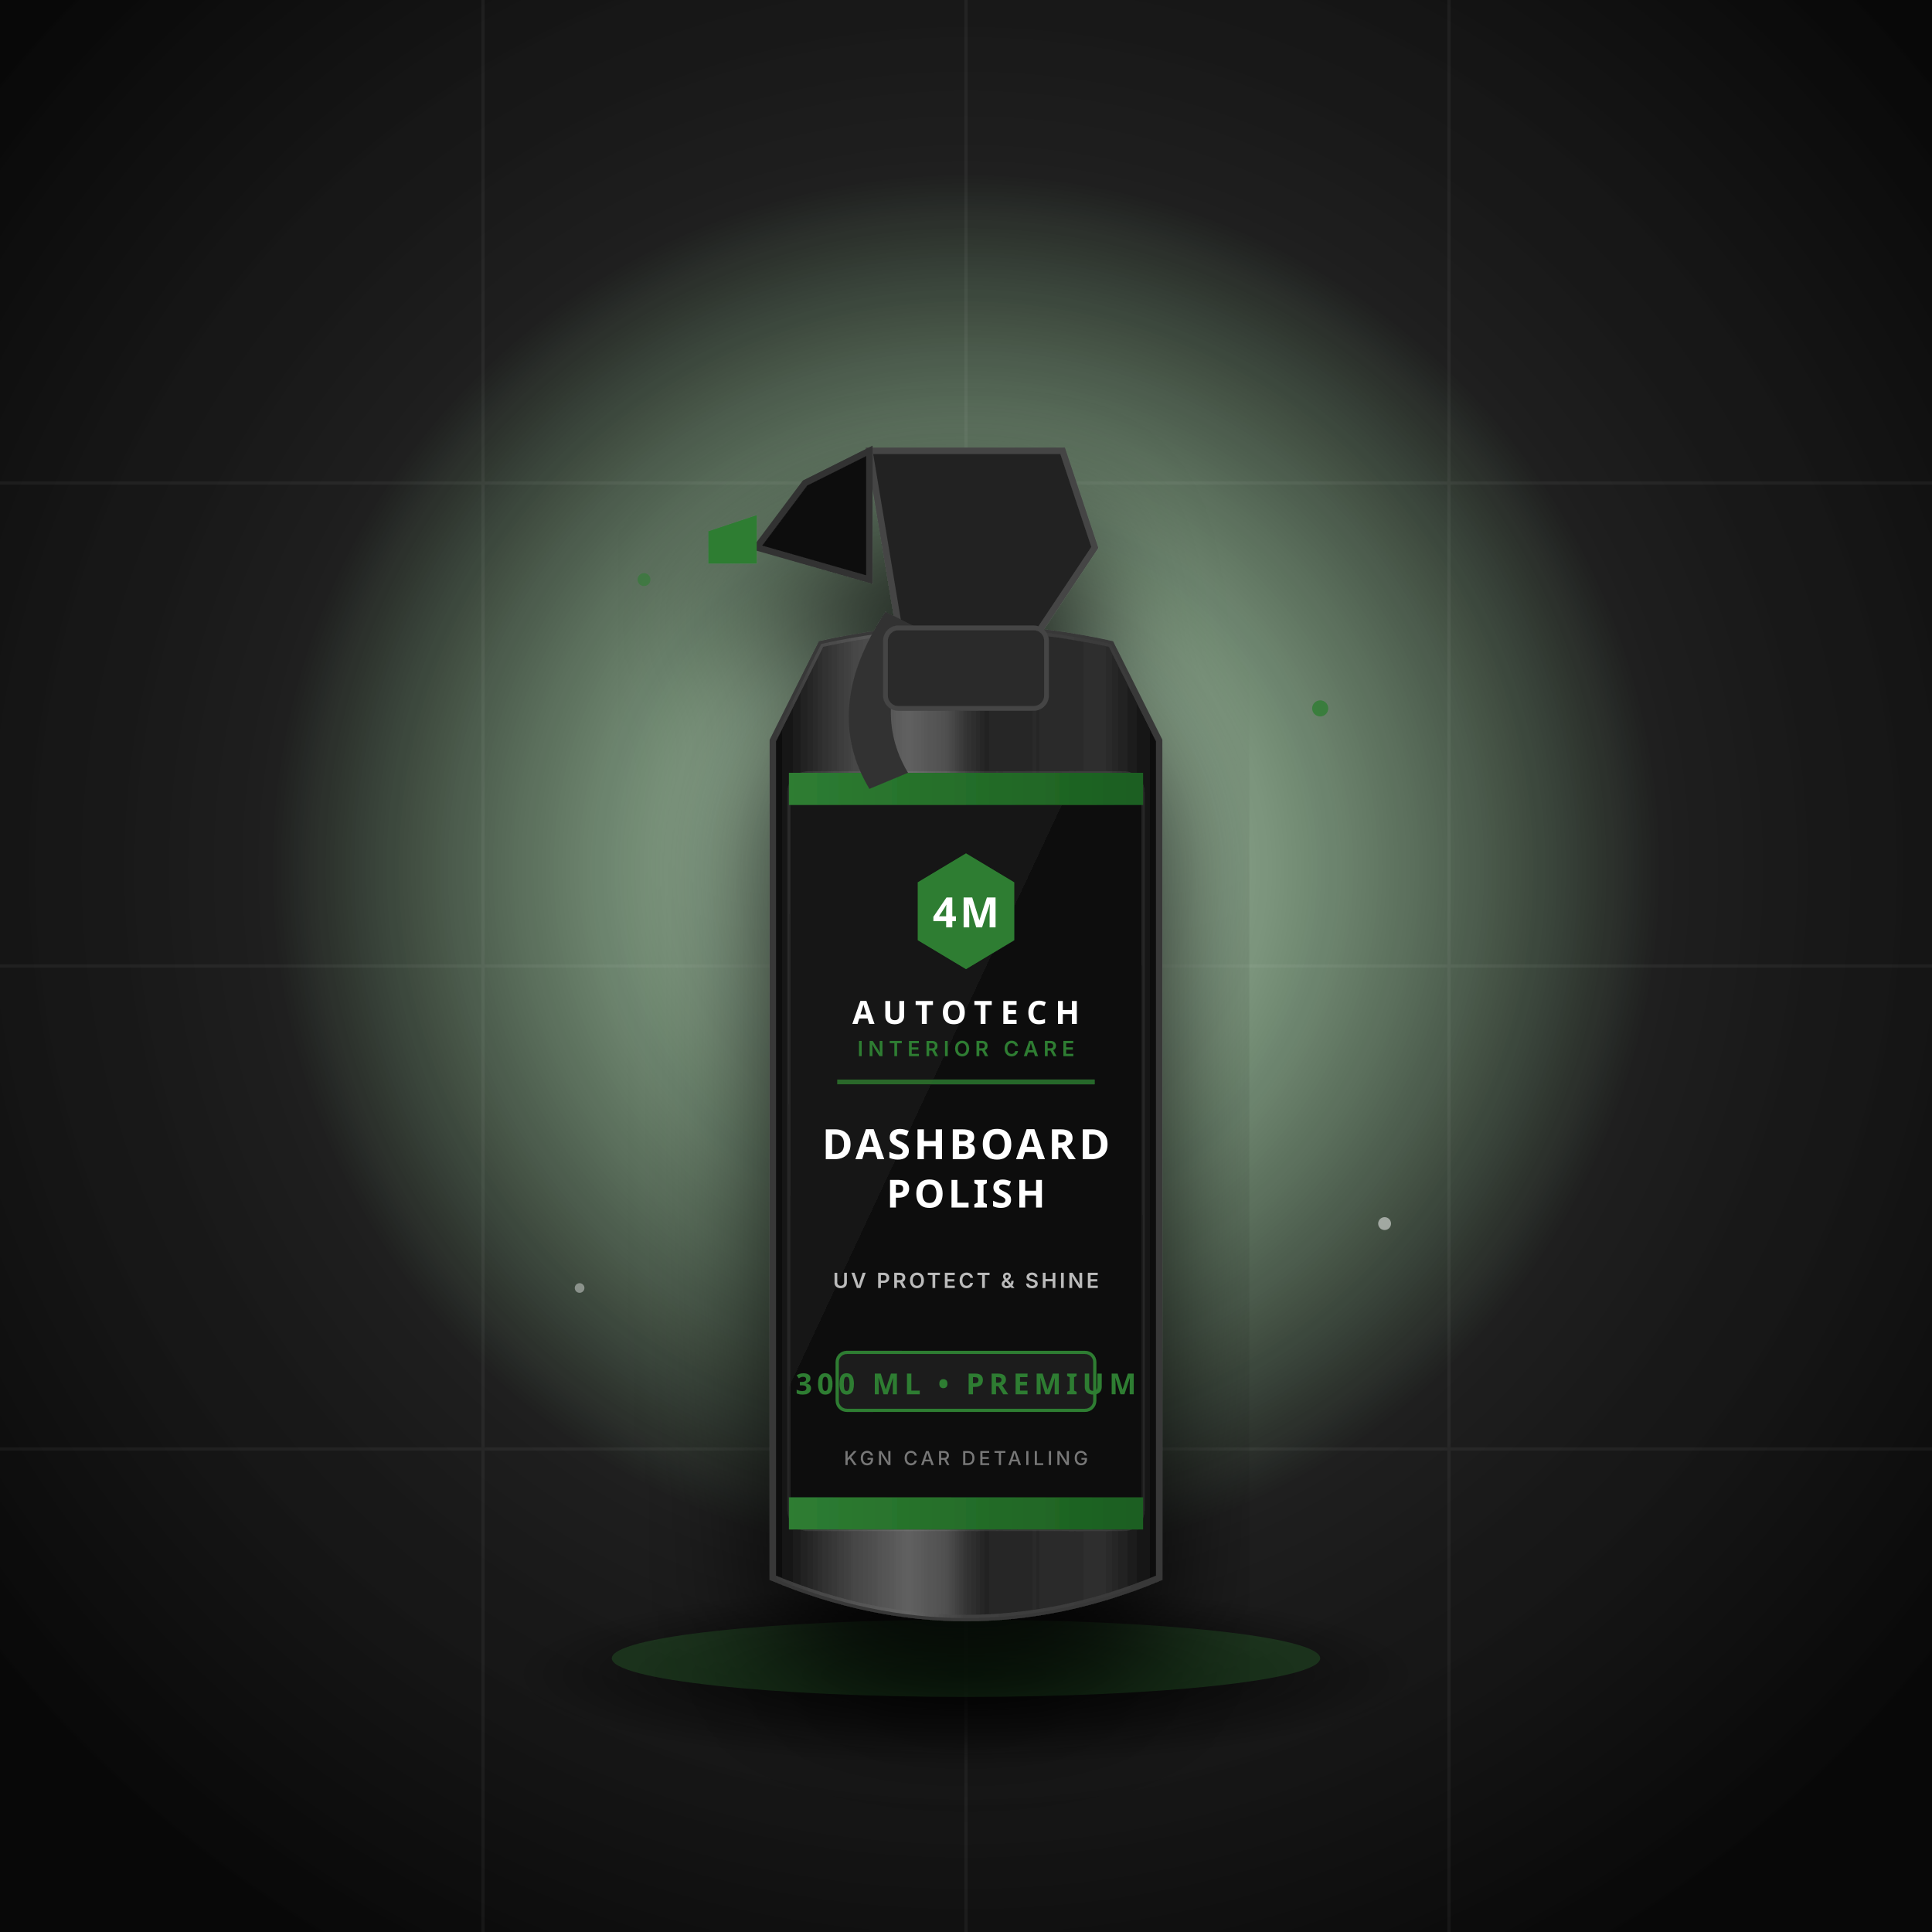
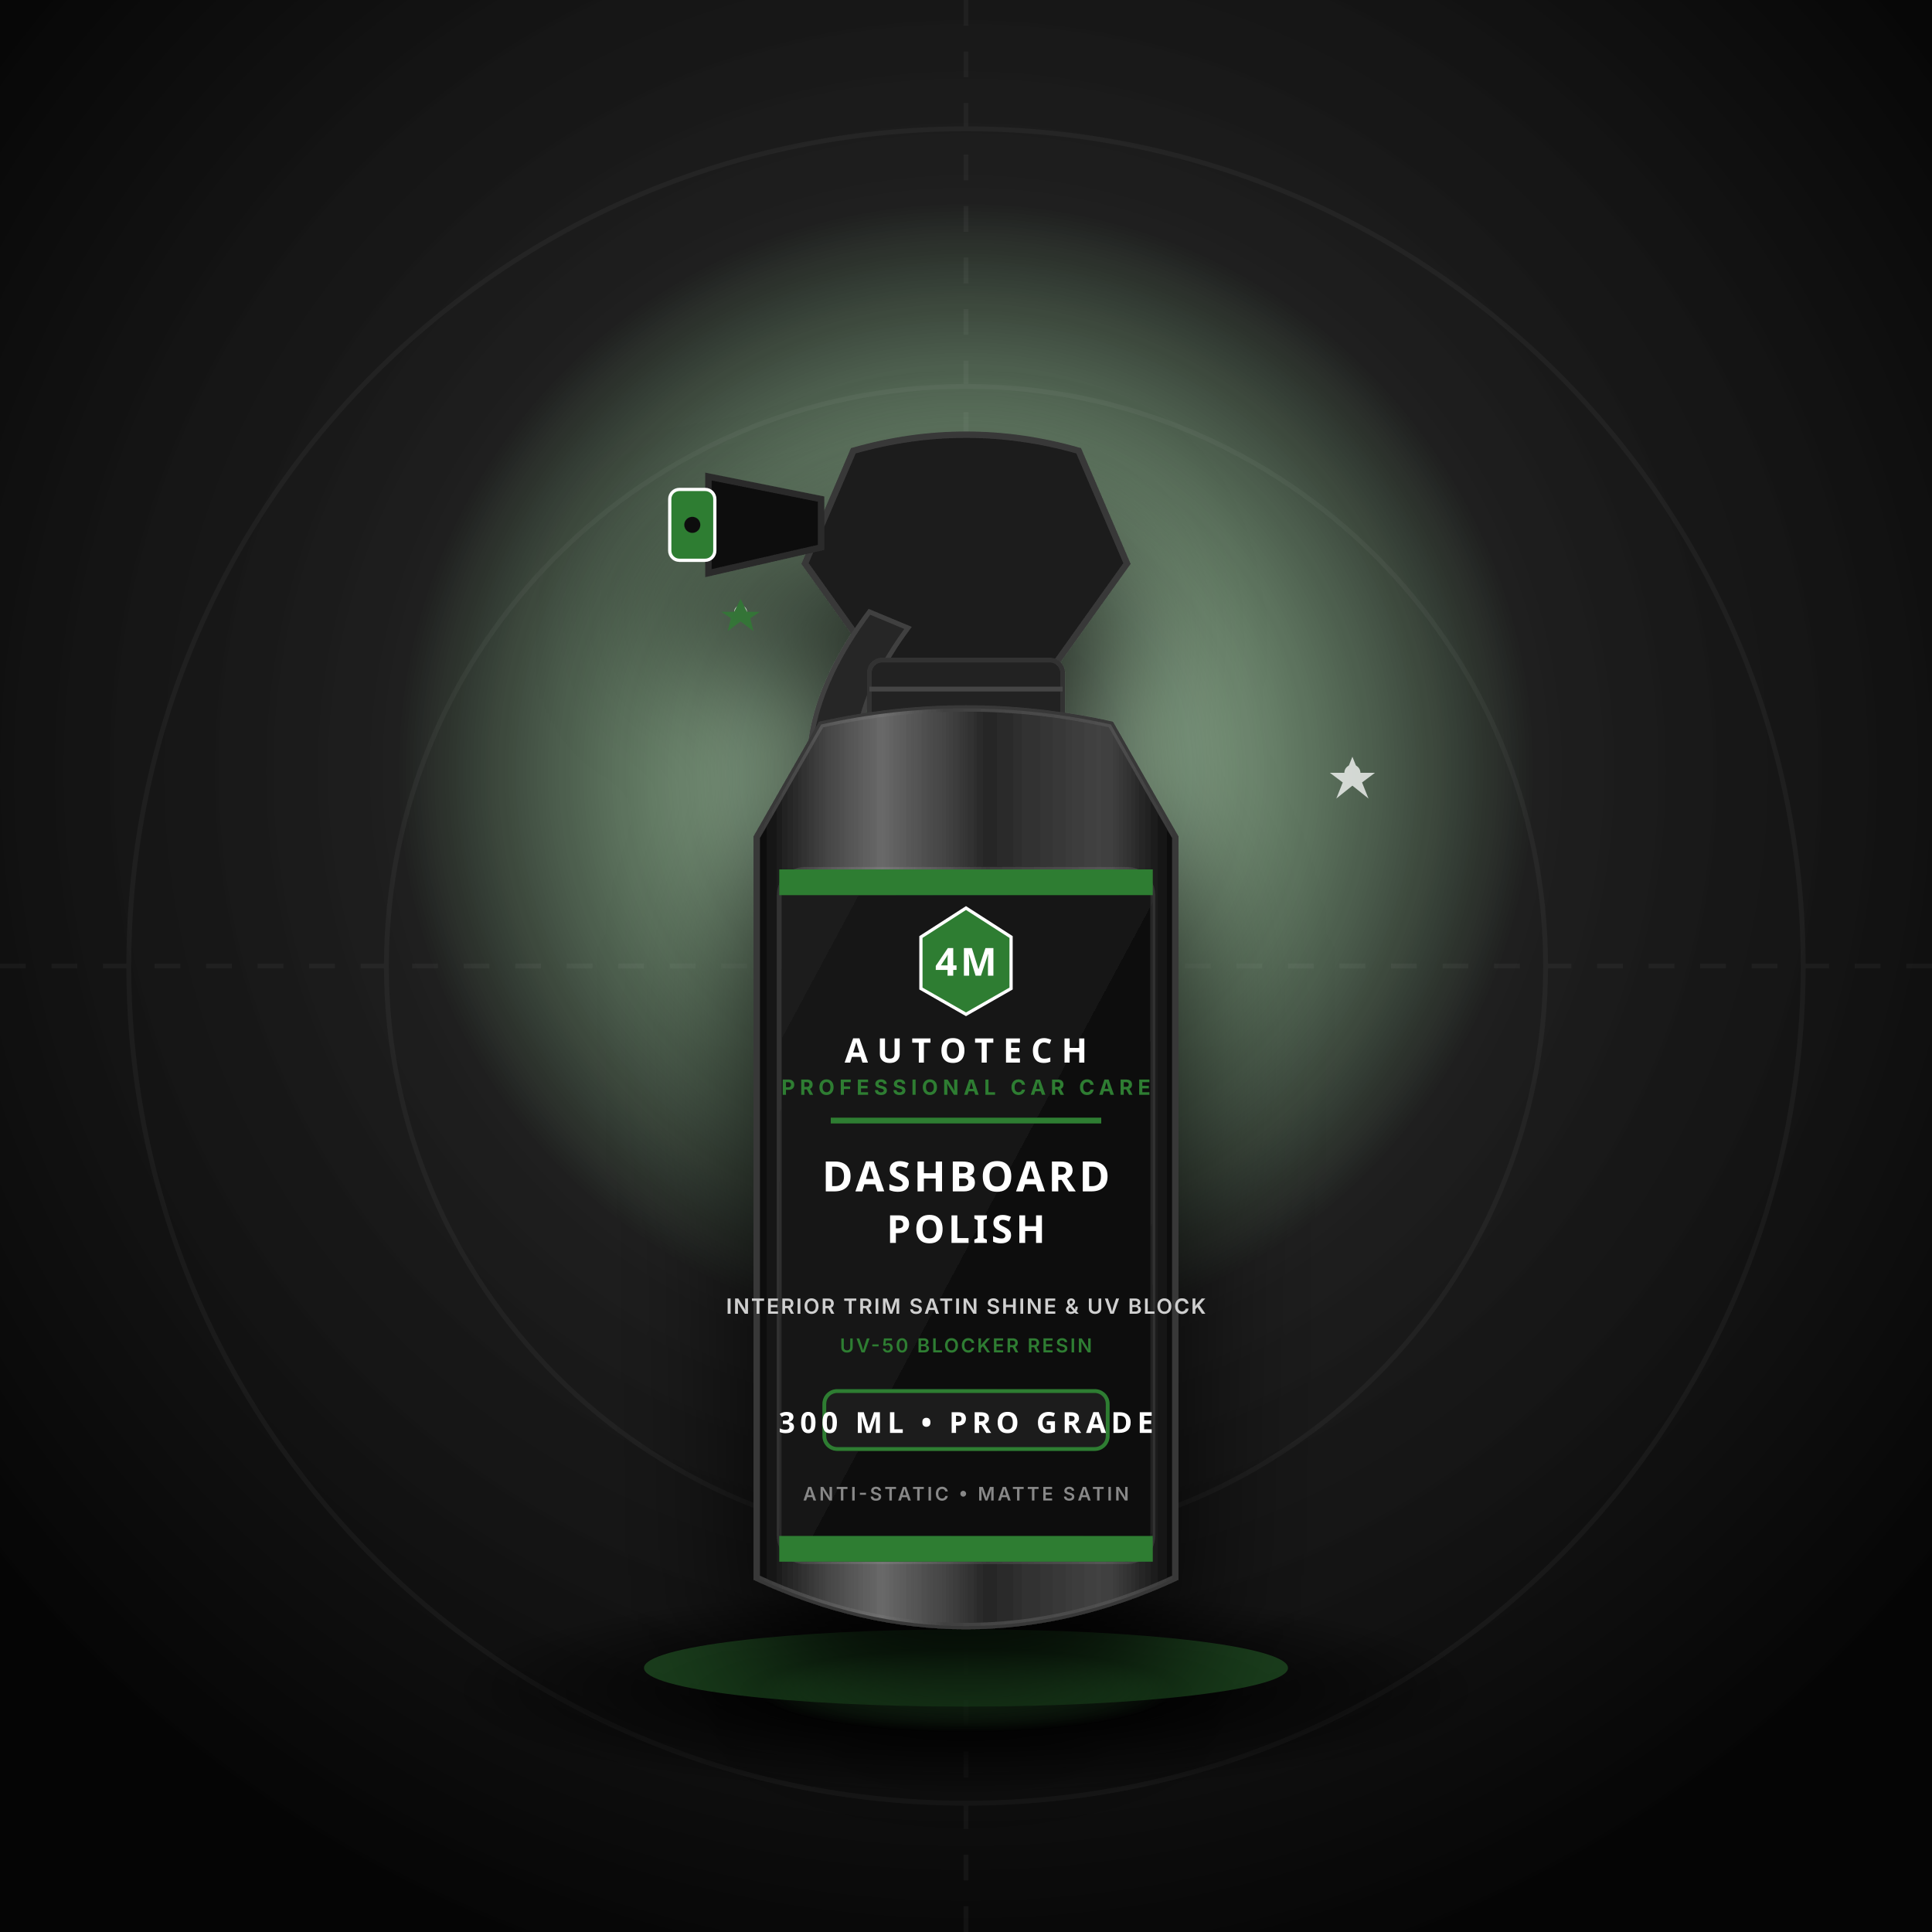
<svg xmlns="http://www.w3.org/2000/svg" viewBox="0 0 600 600" width="100%" height="100%">
  <defs>
-     <radialGradient id="bgGlow" cx="50%" cy="45%" r="65%">
-       <stop offset="0%" stop-color="#2E7D32" stop-opacity="0.28" />
-       <stop offset="55%" stop-color="#141414" stop-opacity="0.95" />
-       <stop offset="100%" stop-color="#080808" stop-opacity="1" />
+     <radialGradient id="backdropGlow" cx="50%" cy="40%" r="65%">
+       <stop offset="0%" stop-color="#2E7D32" stop-opacity="0.32" />
+       <stop offset="45%" stop-color="#141414" stop-opacity="0.95" />
+       <stop offset="100%" stop-color="#050505" stop-opacity="1" />
    </radialGradient>
-     <linearGradient id="bottleBody" x1="0%" y1="0%" x2="100%" y2="0%">
-       <stop offset="0%" stop-color="#0a0a0a" />
-       <stop offset="20%" stop-color="#282828" />
+     <linearGradient id="bodyGrad" x1="0%" y1="0%" x2="100%" y2="0%">
+       <stop offset="0%" stop-color="#080808" />
+       <stop offset="18%" stop-color="#242424" />
      <stop offset="45%" stop-color="#3c3c3c" />
-       <stop offset="55%" stop-color="#1c1c1c" />
-       <stop offset="85%" stop-color="#2c2c2c" />
-       <stop offset="100%" stop-color="#0c0c0c" />
-     </linearGradient>
-     <linearGradient id="labelGrad" x1="0%" y1="0%" x2="100%" y2="100%">
-       <stop offset="0%" stop-color="#181818" />
-       <stop offset="50%" stop-color="#101010" />
+       <stop offset="55%" stop-color="#181818" />
+       <stop offset="82%" stop-color="#2a2a2a" />
      <stop offset="100%" stop-color="#0a0a0a" />
    </linearGradient>
-     <linearGradient id="sheen" x1="0%" y1="0%" x2="100%" y2="0%">
+     <linearGradient id="metallicCan" x1="0%" y1="0%" x2="100%" y2="0%">
+       <stop offset="0%" stop-color="#1a1a1a" />
+       <stop offset="25%" stop-color="#666666" />
+       <stop offset="50%" stop-color="#888888" />
+       <stop offset="75%" stop-color="#333333" />
+       <stop offset="100%" stop-color="#111111" />
+     </linearGradient>
+     <linearGradient id="labelDarkGrad" x1="0%" y1="0%" x2="100%" y2="100%">
+       <stop offset="0%" stop-color="#1c1c1c" />
+       <stop offset="60%" stop-color="#101010" />
+       <stop offset="100%" stop-color="#070707" />
+     </linearGradient>
+     <linearGradient id="glassSheen" x1="0%" y1="0%" x2="100%" y2="0%">
      <stop offset="0%" stop-color="#fff" stop-opacity="0" />
-       <stop offset="35%" stop-color="#fff" stop-opacity="0.22" />
-       <stop offset="50%" stop-color="#fff" stop-opacity="0.04" />
+       <stop offset="30%" stop-color="#fff" stop-opacity="0.28" />
+       <stop offset="45%" stop-color="#fff" stop-opacity="0.04" />
+       <stop offset="85%" stop-color="#fff" stop-opacity="0.12" />
      <stop offset="100%" stop-color="#fff" stop-opacity="0" />
    </linearGradient>
-     <linearGradient id="brandAccent" x1="0%" y1="0%" x2="100%" y2="0%">
-       <stop offset="0%" stop-color="#2E7D32" />
-       <stop offset="100%" stop-color="#1B5E20" />
-     </linearGradient>
-     <filter id="shadow" x="-20%" y="-20%" width="140%" height="140%">
-       <feDropShadow dx="0" dy="25" stdDeviation="20" flood-color="#000" flood-opacity="0.85" />
+     <filter id="softShadow" x="-25%" y="-20%" width="150%" height="150%">
+       <feDropShadow dx="0" dy="28" stdDeviation="22" flood-color="#000" flood-opacity="0.85" />
    </filter>
-     <radialGradient id="floorShadow" cx="50%" cy="50%" r="50%">
-       <stop offset="0%" stop-color="#000" stop-opacity="0.9" />
-       <stop offset="60%" stop-color="#000" stop-opacity="0.4" />
-       <stop offset="100%" stop-color="#000" stop-opacity="0" />
+     <radialGradient id="floorReflection" cx="50%" cy="50%" r="50%">
+       <stop offset="0%" stop-color="#2E7D32" stop-opacity="0.3" />
+       <stop offset="40%" stop-color="#000000" stop-opacity="0.8" />
+       <stop offset="100%" stop-color="#000000" stop-opacity="0" />
    </radialGradient>
  </defs>
-   <rect width="600" height="600" fill="url(#bgGlow)" />
-   <g opacity="0.05" stroke="#fff" stroke-width="1">
-     <line x1="0" y1="150" x2="600" y2="150" />
-     <line x1="0" y1="300" x2="600" y2="300" />
-     <line x1="0" y1="450" x2="600" y2="450" />
-     <line x1="150" y1="0" x2="150" y2="600" />
-     <line x1="300" y1="0" x2="300" y2="600" />
-     <line x1="450" y1="0" x2="450" y2="600" />
+   <rect width="600" height="600" fill="url(#backdropGlow)" />
+   <g opacity="0.04" stroke="#ffffff" stroke-width="1.5" fill="none">
+     <circle cx="300" cy="300" r="180" />
+     <circle cx="300" cy="300" r="260" />
+     <line x1="0" y1="300" x2="600" y2="300" stroke-dasharray="8 8" />
+     <line x1="300" y1="0" x2="300" y2="600" stroke-dasharray="8 8" />
  </g>
-   <ellipse cx="300" cy="520" rx="140" ry="28" fill="url(#floorShadow)" />
-   <ellipse cx="300" cy="515" rx="110" ry="12" fill="#2E7D32" opacity="0.3" />
-   <g filter="url(#shadow)">
-     <path d="M 255 200 Q 300 190 345 200 L 360 230 L 360 490 Q 300 515 240 490 L 240 230 Z" fill="url(#bottleBody)" stroke="#383838" stroke-width="2" />
-     <path d="M 255 200 Q 300 190 345 200 L 360 230 L 360 490 Q 300 515 240 490 L 240 230 Z" fill="url(#sheen)" />
-     <rect x="245" y="240" width="110" height="235" rx="6" fill="url(#labelGrad)" stroke="rgba(255,255,255,0.08)" stroke-width="1" />
-     <rect x="245" y="240" width="110" height="10" fill="url(#brandAccent)" />
-     <rect x="245" y="465" width="110" height="10" fill="url(#brandAccent)" />
-     <path d="M 270 140 L 330 140 L 340 170 L 320 200 L 280 200 Z" fill="#222" stroke="#444" stroke-width="2" />
-     <path d="M 250 150 L 270 140 L 270 180 L 235 170 Z" fill="#111" stroke="#333" stroke-width="2" />
-     <path d="M 235 160 L 220 165 L 220 175 L 235 175 Z" fill="#2E7D32" />
-     <path d="M 275 190 Q 255 220 270 245 L 282 240 Q 270 220 285 195 Z" fill="#333" />
-     <rect x="275" y="195" width="50" height="25" rx="4" fill="#2a2a2a" stroke="#444" stroke-width="1.5" />
+   <ellipse cx="300" cy="525" rx="160" ry="32" fill="url(#floorReflection)" />
+   <ellipse cx="300" cy="518" rx="100" ry="12" fill="#2E7D32" opacity="0.45" />
+   <g filter="url(#softShadow)">
+     <g id="sprayHead">
+       <path d="M 265 140 Q 300 130 335 140 L 350 175 L 325 210 L 275 210 L 250 175 Z" fill="#1b1b1b" stroke="#383838" stroke-width="2" />
+       <path d="M 255 155 L 220 148 L 220 178 L 255 170 Z" fill="#0d0d0d" stroke="#2a2a2a" stroke-width="2" />
+       <rect x="208" y="152" width="14" height="22" rx="3" fill="#2E7D32" stroke="#fff" stroke-width="1" />
+       <circle cx="215" cy="163" r="2.5" fill="#111" />
+       <path d="M 270 190 Q 240 230 258 265 L 272 260 Q 256 230 282 195 Z" fill="#262626" stroke="#404040" stroke-width="1.5" />
+       <rect x="270" y="205" width="60" height="25" rx="4" fill="#202020" stroke="#333" stroke-width="1.5" />
+       <line x1="270" y1="214" x2="330" y2="214" stroke="#444" stroke-width="1.5" />
+       <line x1="270" y1="222" x2="330" y2="222" stroke="#444" stroke-width="1.5" />
+     </g>
+     <path d="M 255 225 Q 300 215 345 225 L 365 260 L 365 490 Q 300 520 235 490 L 235 260 Z" fill="url(#bodyGrad)" stroke="#383838" stroke-width="2" />
+     <path d="M 255 225 Q 300 215 345 225 L 365 260 L 365 490 Q 300 520 235 490 L 235 260 Z" fill="url(#glassSheen)" />
+     <rect x="242" y="270" width="116" height="215" rx="8" fill="url(#labelDarkGrad)" stroke="rgba(255,255,255,0.1)" stroke-width="1.5" />
+     <rect x="242" y="270" width="116" height="8" fill="#2E7D32" />
+     <rect x="242" y="477" width="116" height="8" fill="#2E7D32" />
    <g text-anchor="middle">
-       <polygon points="300,265 315,274 315,292 300,301 285,292 285,274" fill="#2E7D32" />
-       <text x="300" y="288" font-family="'Rajdhani', 'Impact', sans-serif" font-size="13" font-weight="900" fill="#ffffff" letter-spacing="1">4M</text>
-       <text x="300" y="318" font-family="'Rajdhani', 'Arial Black', sans-serif" font-size="10" font-weight="800" fill="#fff" letter-spacing="2.5">AUTOTECH</text>
-       <text x="300" y="328" font-family="'Inter', sans-serif" font-size="6.5" font-weight="600" fill="#2E7D32" letter-spacing="1.5">INTERIOR CARE</text>
-       <line x1="260" y1="336" x2="340" y2="336" stroke="#2E7D32" stroke-width="1.5" opacity="0.8" />
-       <text x="300" y="360" font-family="'Rajdhani', 'Arial Black', sans-serif" font-size="13" font-weight="900" fill="#ffffff" letter-spacing="1">DASHBOARD</text>
-       <text x="300" y="375" font-family="'Rajdhani', 'Arial Black', sans-serif" font-size="12" font-weight="900" fill="#ffffff" letter-spacing="1">POLISH</text>
-       <text x="300" y="400" font-family="'Inter', sans-serif" font-size="6.5" font-weight="600" fill="#bbb" letter-spacing="0.8">UV PROTECT &amp; SHINE</text>
-       <rect x="260" y="420" width="80" height="18" rx="3" fill="#1e1e1e" stroke="#2E7D32" stroke-width="1" />
-       <text x="300" y="433" font-family="'Rajdhani', sans-serif" font-size="9" font-weight="700" fill="#2E7D32" letter-spacing="1.5">300 ML • PREMIUM</text>
-       <text x="300" y="455" font-family="'Inter', sans-serif" font-size="6" font-weight="500" fill="#777" letter-spacing="1">KGN CAR DETAILING</text>
+       <polygon points="300,282 314,291 314,307 300,315 286,307 286,291" fill="#2E7D32" stroke="#ffffff" stroke-width="1" />
+       <text x="300" y="303" font-family="'Rajdhani', 'Impact', sans-serif" font-size="12" font-weight="900" fill="#ffffff" letter-spacing="1">4M</text>
+       <text x="300" y="330" font-family="'Rajdhani', 'Arial Black', sans-serif" font-size="10.5" font-weight="800" fill="#ffffff" letter-spacing="2.8">AUTOTECH</text>
+       <text x="300" y="340" font-family="'Inter', sans-serif" font-size="6.5" font-weight="700" fill="#2E7D32" letter-spacing="1.5">PROFESSIONAL CAR CARE</text>
+       <line x1="258" y1="348" x2="342" y2="348" stroke="#2E7D32" stroke-width="1.8" />
+       <text x="300" y="370" font-family="'Rajdhani', 'Arial Black', sans-serif" font-size="13" font-weight="900" fill="#ffffff" letter-spacing="1">DASHBOARD</text>
+       <text x="300" y="386" font-family="'Rajdhani', 'Arial Black', sans-serif" font-size="12" font-weight="900" fill="#ffffff" letter-spacing="1">POLISH</text>
+       <text x="300" y="408" font-family="'Inter', sans-serif" font-size="6.5" font-weight="600" fill="#cfcfcf" letter-spacing="0.5">INTERIOR TRIM SATIN SHINE &amp; UV BLOCK</text>
+       <text x="300" y="420" font-family="'Inter', sans-serif" font-size="6" font-weight="600" fill="#2E7D32" letter-spacing="0.6">UV-50 BLOCKER RESIN</text>
+       <rect x="256" y="432" width="88" height="18" rx="4" fill="#1c1c1c" stroke="#2E7D32" stroke-width="1.2" />
+       <text x="300" y="445" font-family="'Rajdhani', sans-serif" font-size="9" font-weight="800" fill="#ffffff" letter-spacing="1.5">300 ML • PRO GRADE</text>
+       <text x="300" y="466" font-family="'Inter', sans-serif" font-size="5.8" font-weight="600" fill="#888888" letter-spacing="0.8">ANTI-STATIC • MATTE SATIN</text>
    </g>
  </g>
-   <circle cx="200" cy="180" r="2" fill="#2E7D32" opacity="0.6" />
-   <circle cx="410" cy="220" r="2.5" fill="#2E7D32" opacity="0.8" />
-   <circle cx="180" cy="400" r="1.5" fill="#fff" opacity="0.4" />
-   <circle cx="430" cy="380" r="2" fill="#fff" opacity="0.5" />
+   <g fill="#ffffff" opacity="0.75">
+     <circle cx="230" cy="190" r="2" />
+     <polygon points="230,186 232,190 236,190 233,192 234,196 230,193 226,196 227,192 224,190 228,190" fill="#2E7D32" />
+     <circle cx="420" cy="240" r="2.5" />
+     <polygon points="420,235 422,240 427,240 423,243 425,248 420,244 415,248 417,243 413,240 418,240" fill="#ffffff" />
+   </g>
</svg>
